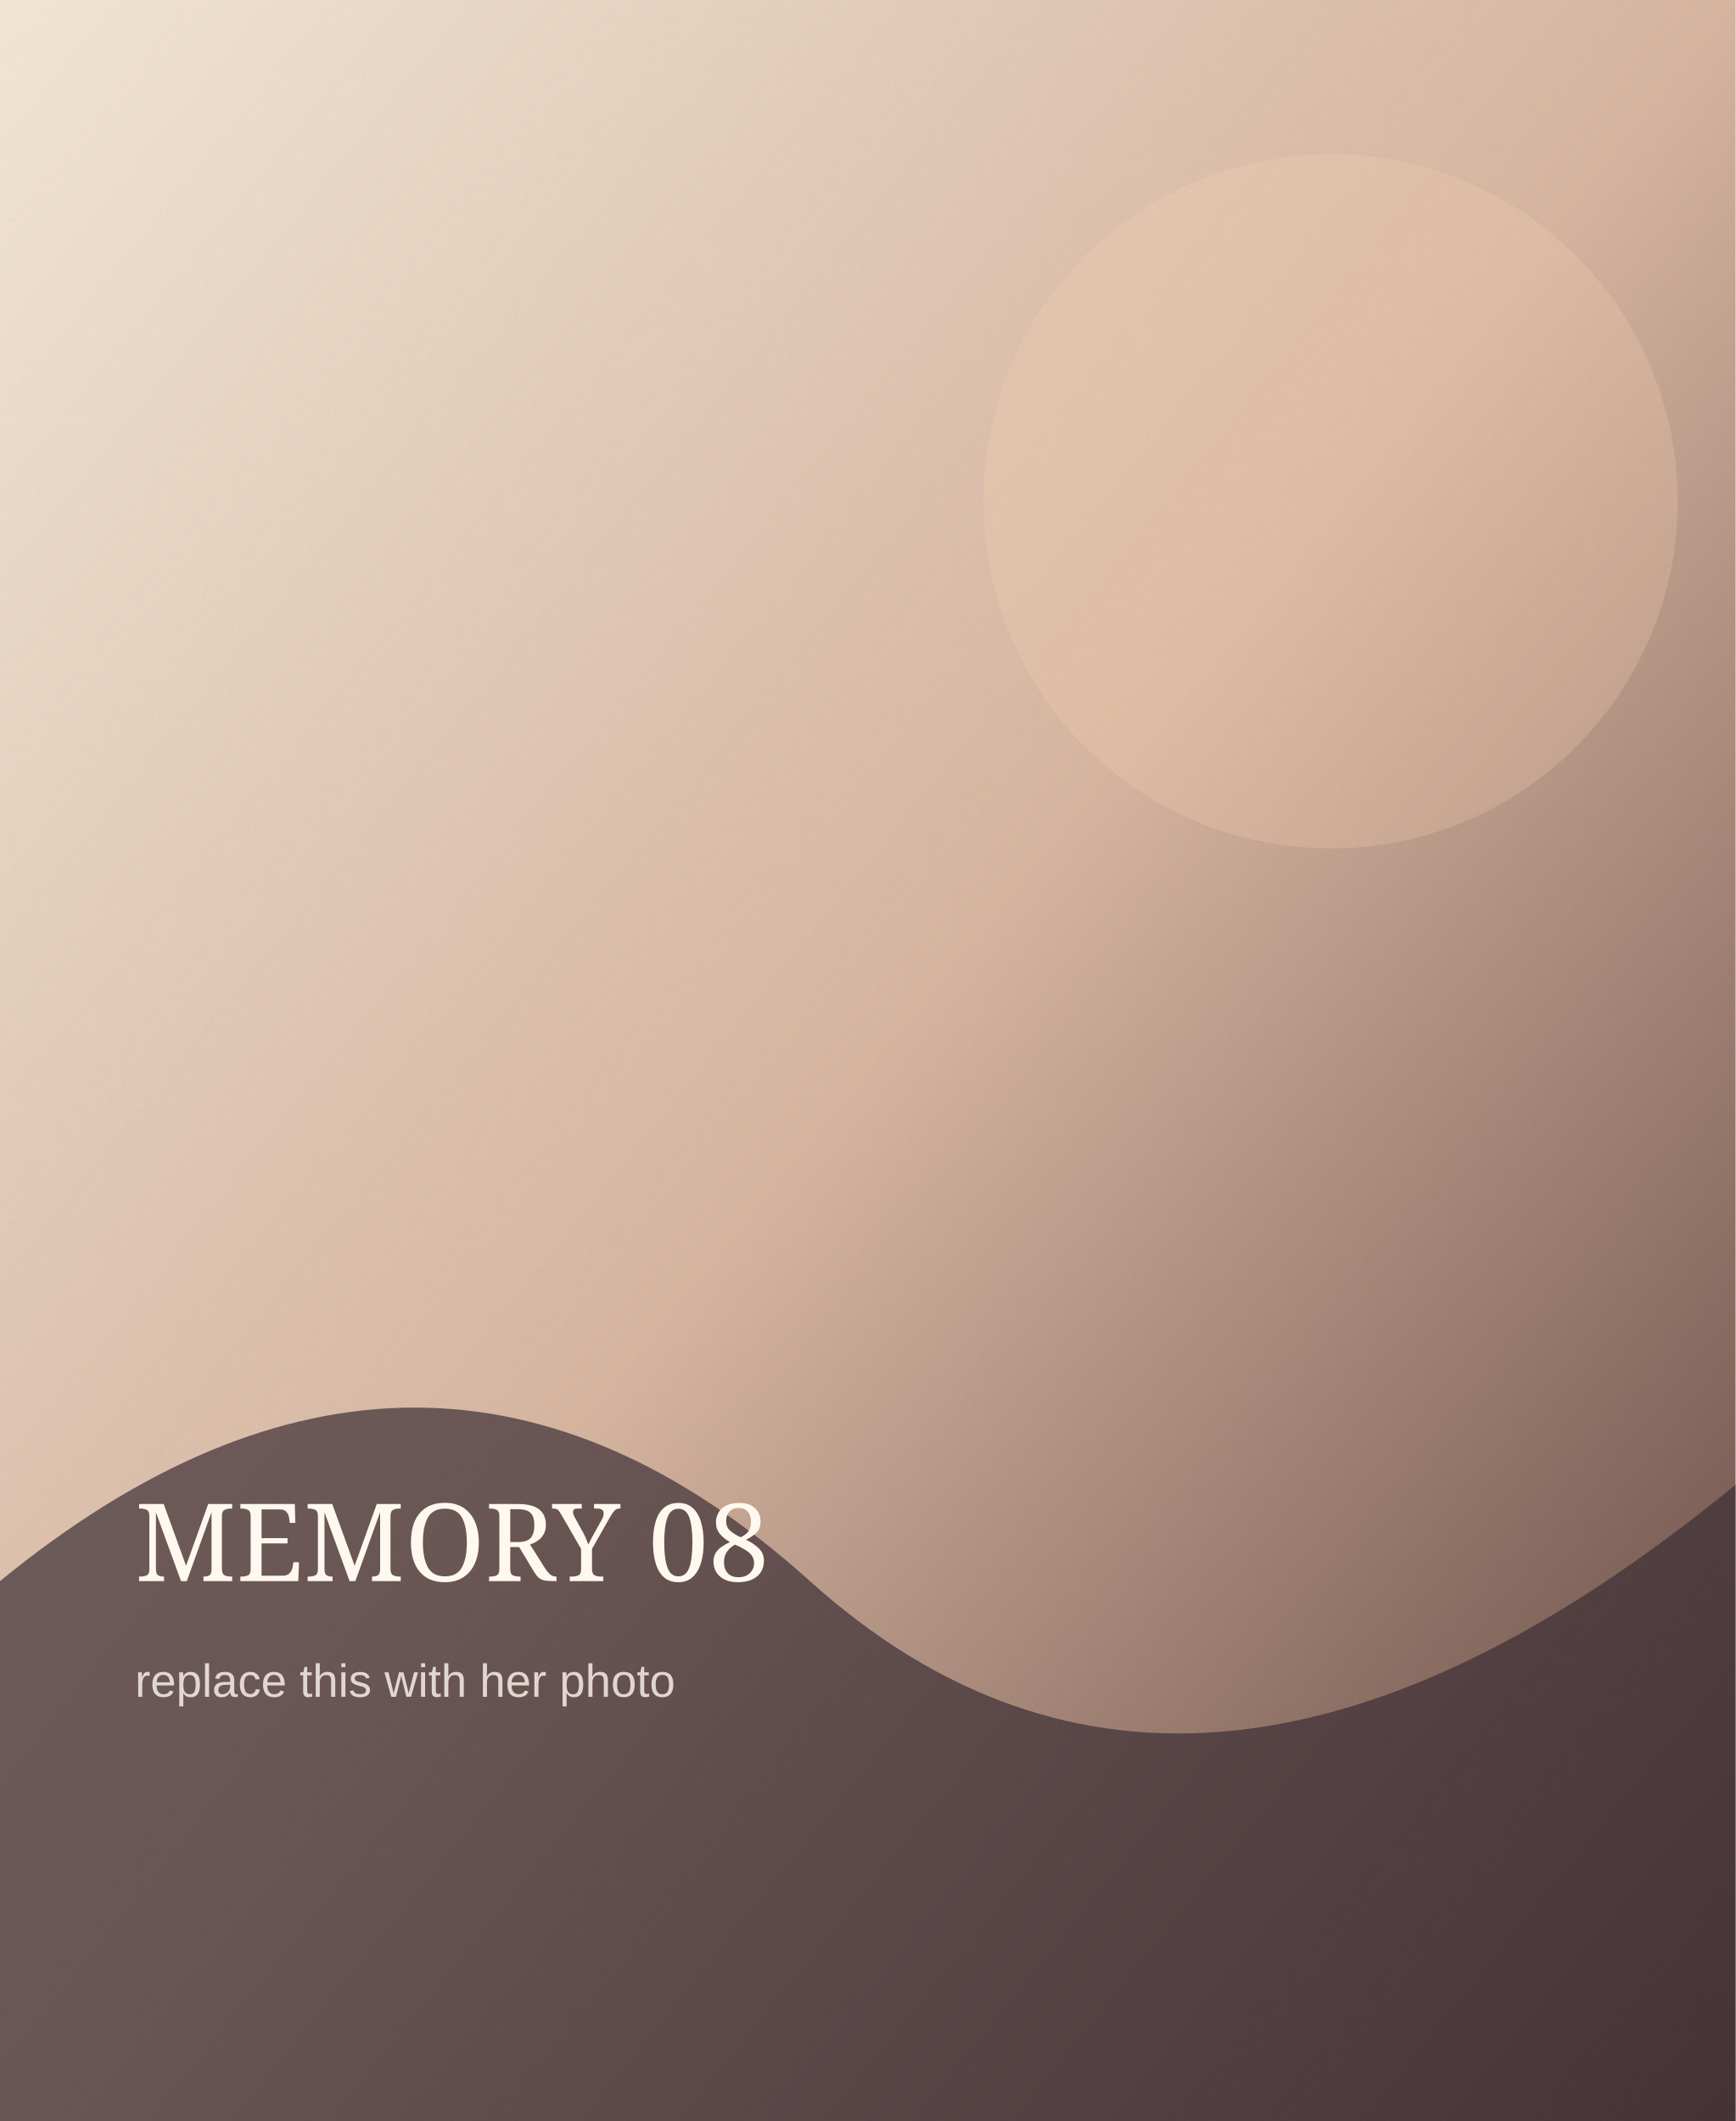
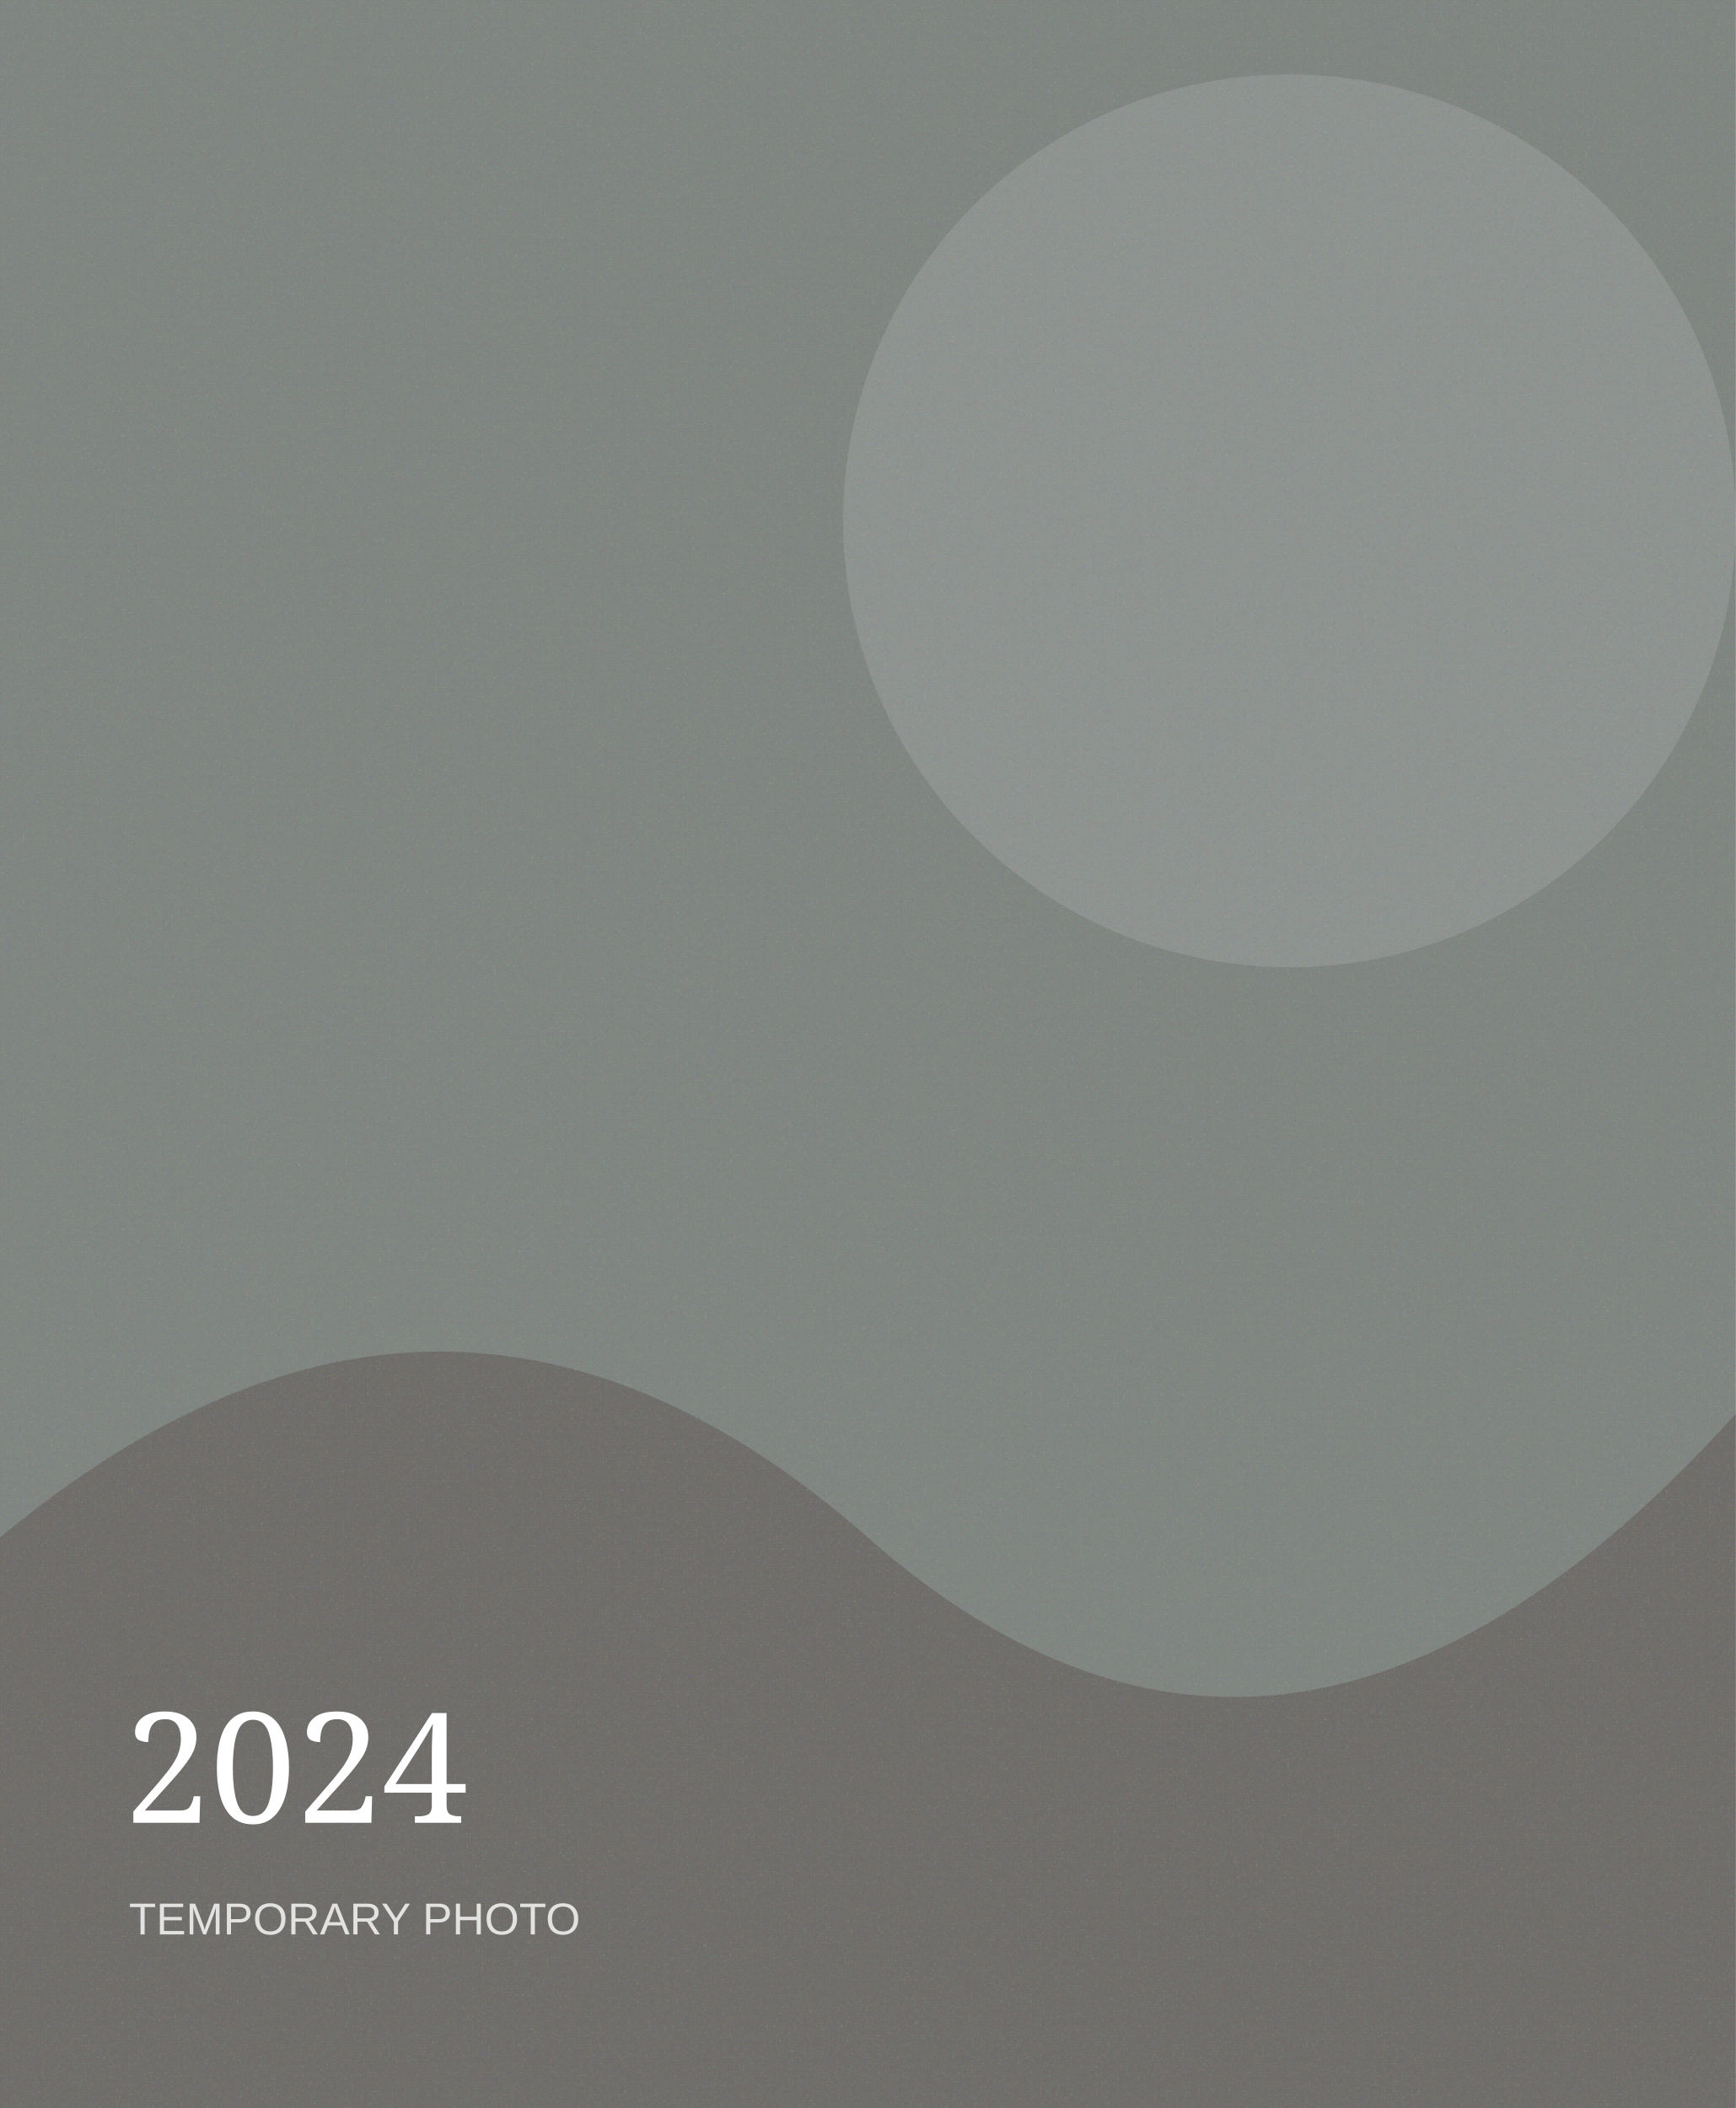
- <svg xmlns="http://www.w3.org/2000/svg" viewBox="0 0 900 1100">
+ <svg xmlns="http://www.w3.org/2000/svg" viewBox="0 0 700 850">
  <defs>
-     <linearGradient id="g" x1="0" y1="0" x2="1" y2="1">
-       <stop offset="0" stop-color="#f3e7d6" />
-       <stop offset=".5" stop-color="#d7b6a1" />
-       <stop offset="1" stop-color="#5a3e3a" />
-     </linearGradient>
-     <filter id="grain">
-       <feTurbulence baseFrequency=".75" numOctaves="3" stitchTiles="stitch" />
-       <feColorMatrix values=".2 0 0 0 0  .2 0 0 0 0  .2 0 0 0 0  0 0 0 .16 0" />
+     <filter id="g">
+       <feTurbulence baseFrequency=".8" numOctaves="3" />
+       <feColorMatrix values=".25 0 0 0 0 .25 0 0 0 0 .25 0 0 0 .25 0 0 .18 0" />
    </filter>
  </defs>
-   <rect width="900" height="1100" fill="url(#g)" />
-   <circle cx="690" cy="260" r="180" fill="#f7d4b5" opacity=".25" />
-   <path d="M0 820 Q220 640 420 820 T900 770 V1100 H0Z" fill="#3c2d35" opacity=".7" />
-   <rect width="900" height="1100" filter="url(#grain)" opacity=".32" />
-   <text x="70" y="820" fill="#fff8ef" font-size="56" font-family="Georgia">MEMORY 08</text>
-   <text x="70" y="880" fill="#fff8ef" font-size="24" font-family="Arial" opacity=".8">replace this with her photo</text>
+   <rect width="700" height="850" fill="#7f8581" />
+   <circle cx="520" cy="210" r="180" fill="#fff" opacity=".12" />
+   <path d="M0 620 Q180 470 350 620 T700 570 V850 H0Z" fill="#4d3c3b" opacity=".35" />
+   <rect width="700" height="850" filter="url(#g)" opacity=".22" />
+   <text x="50" y="735" fill="white" font-family="Georgia" font-size="62">2024</text>
+   <text x="52" y="780" fill="white" opacity=".8" font-family="Arial" font-size="18">TEMPORARY PHOTO</text>
</svg>
